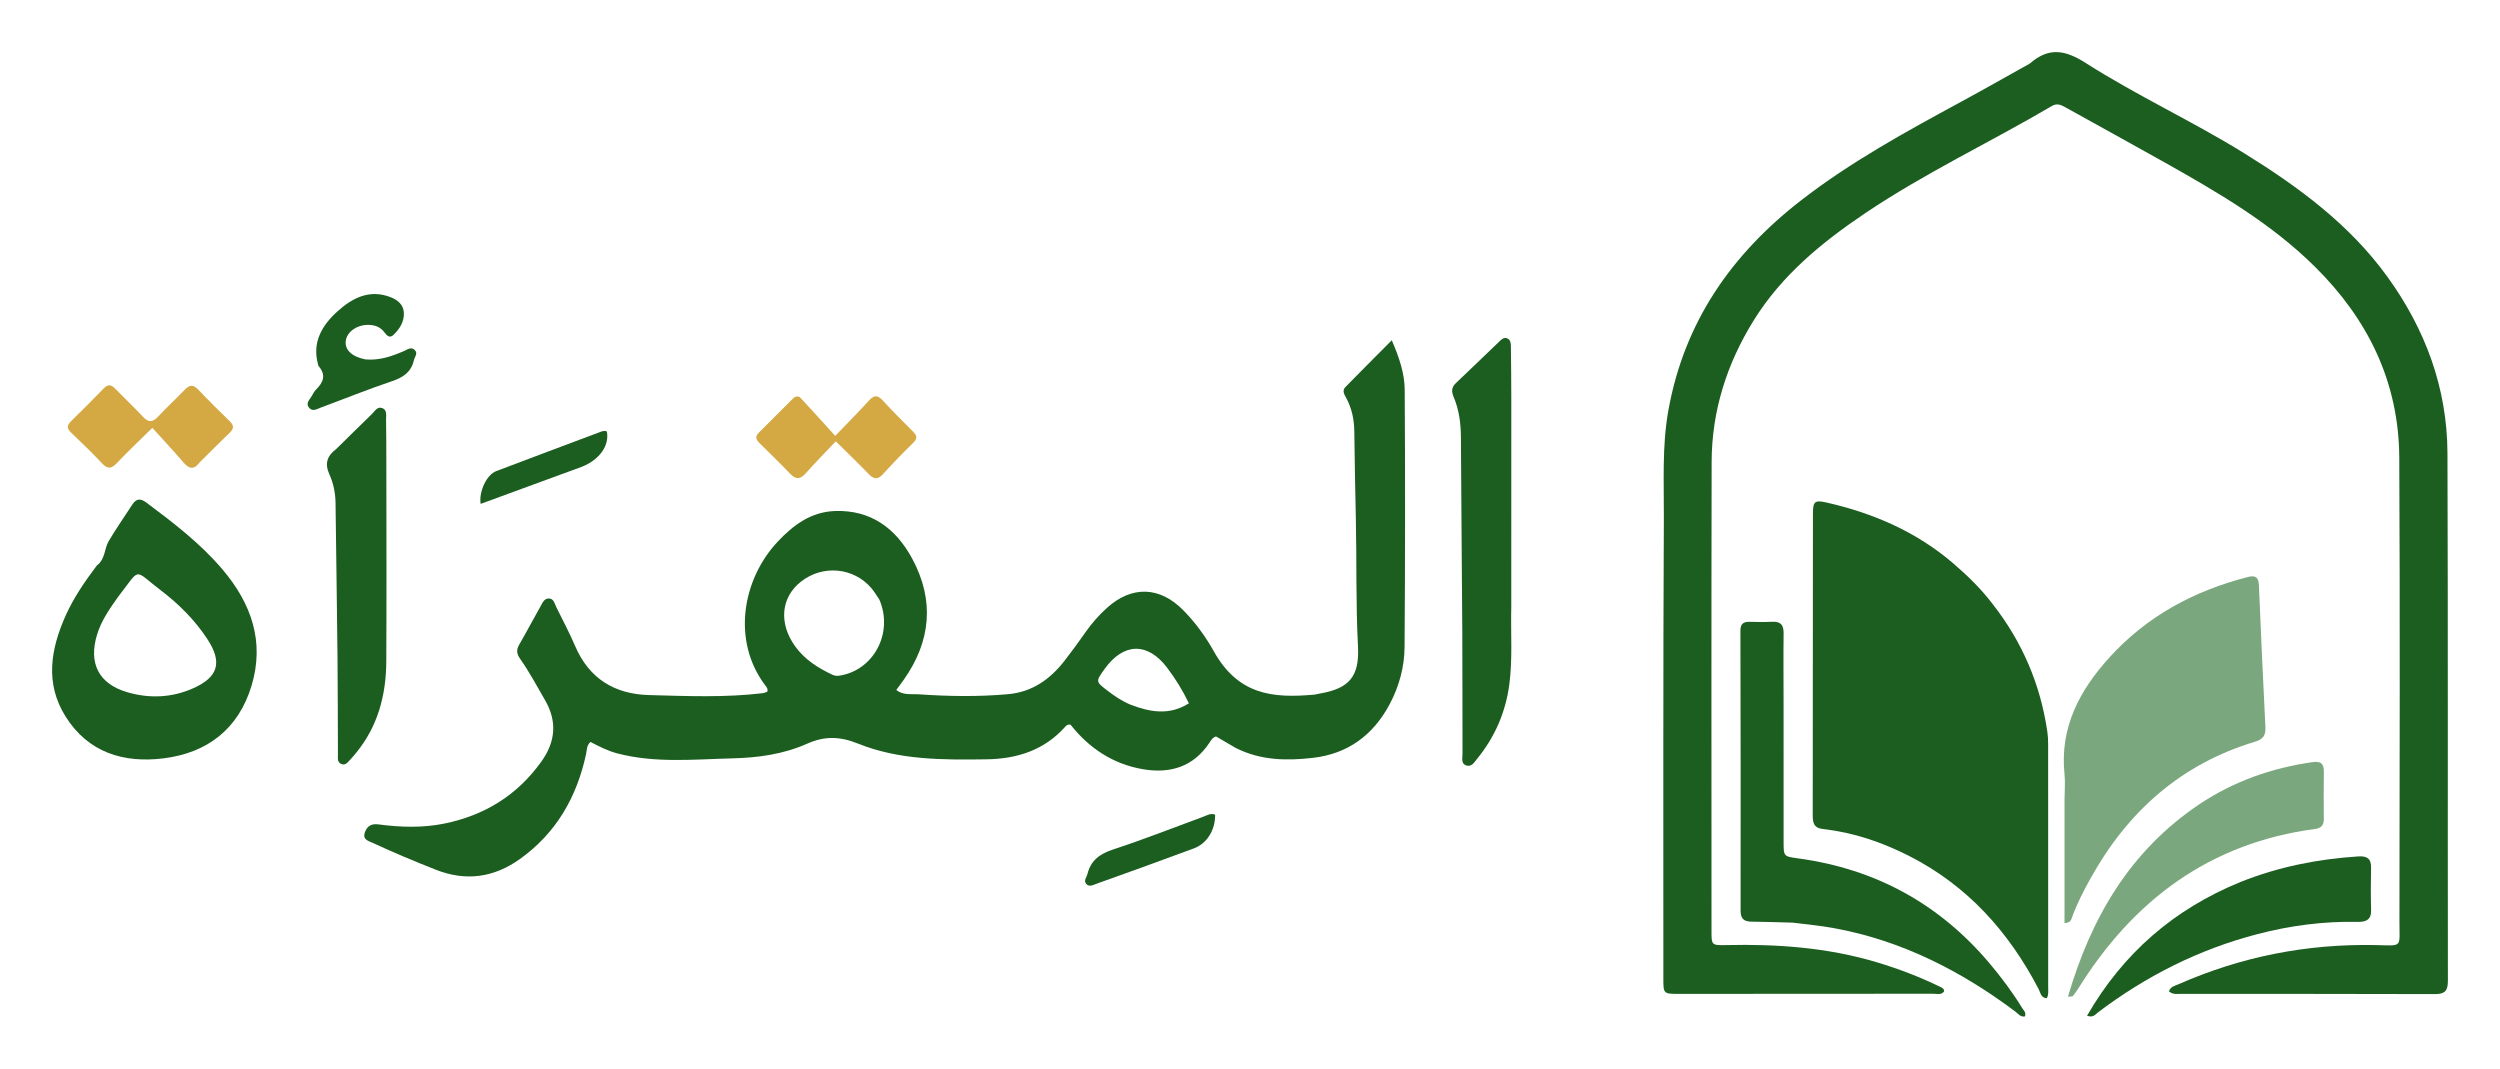
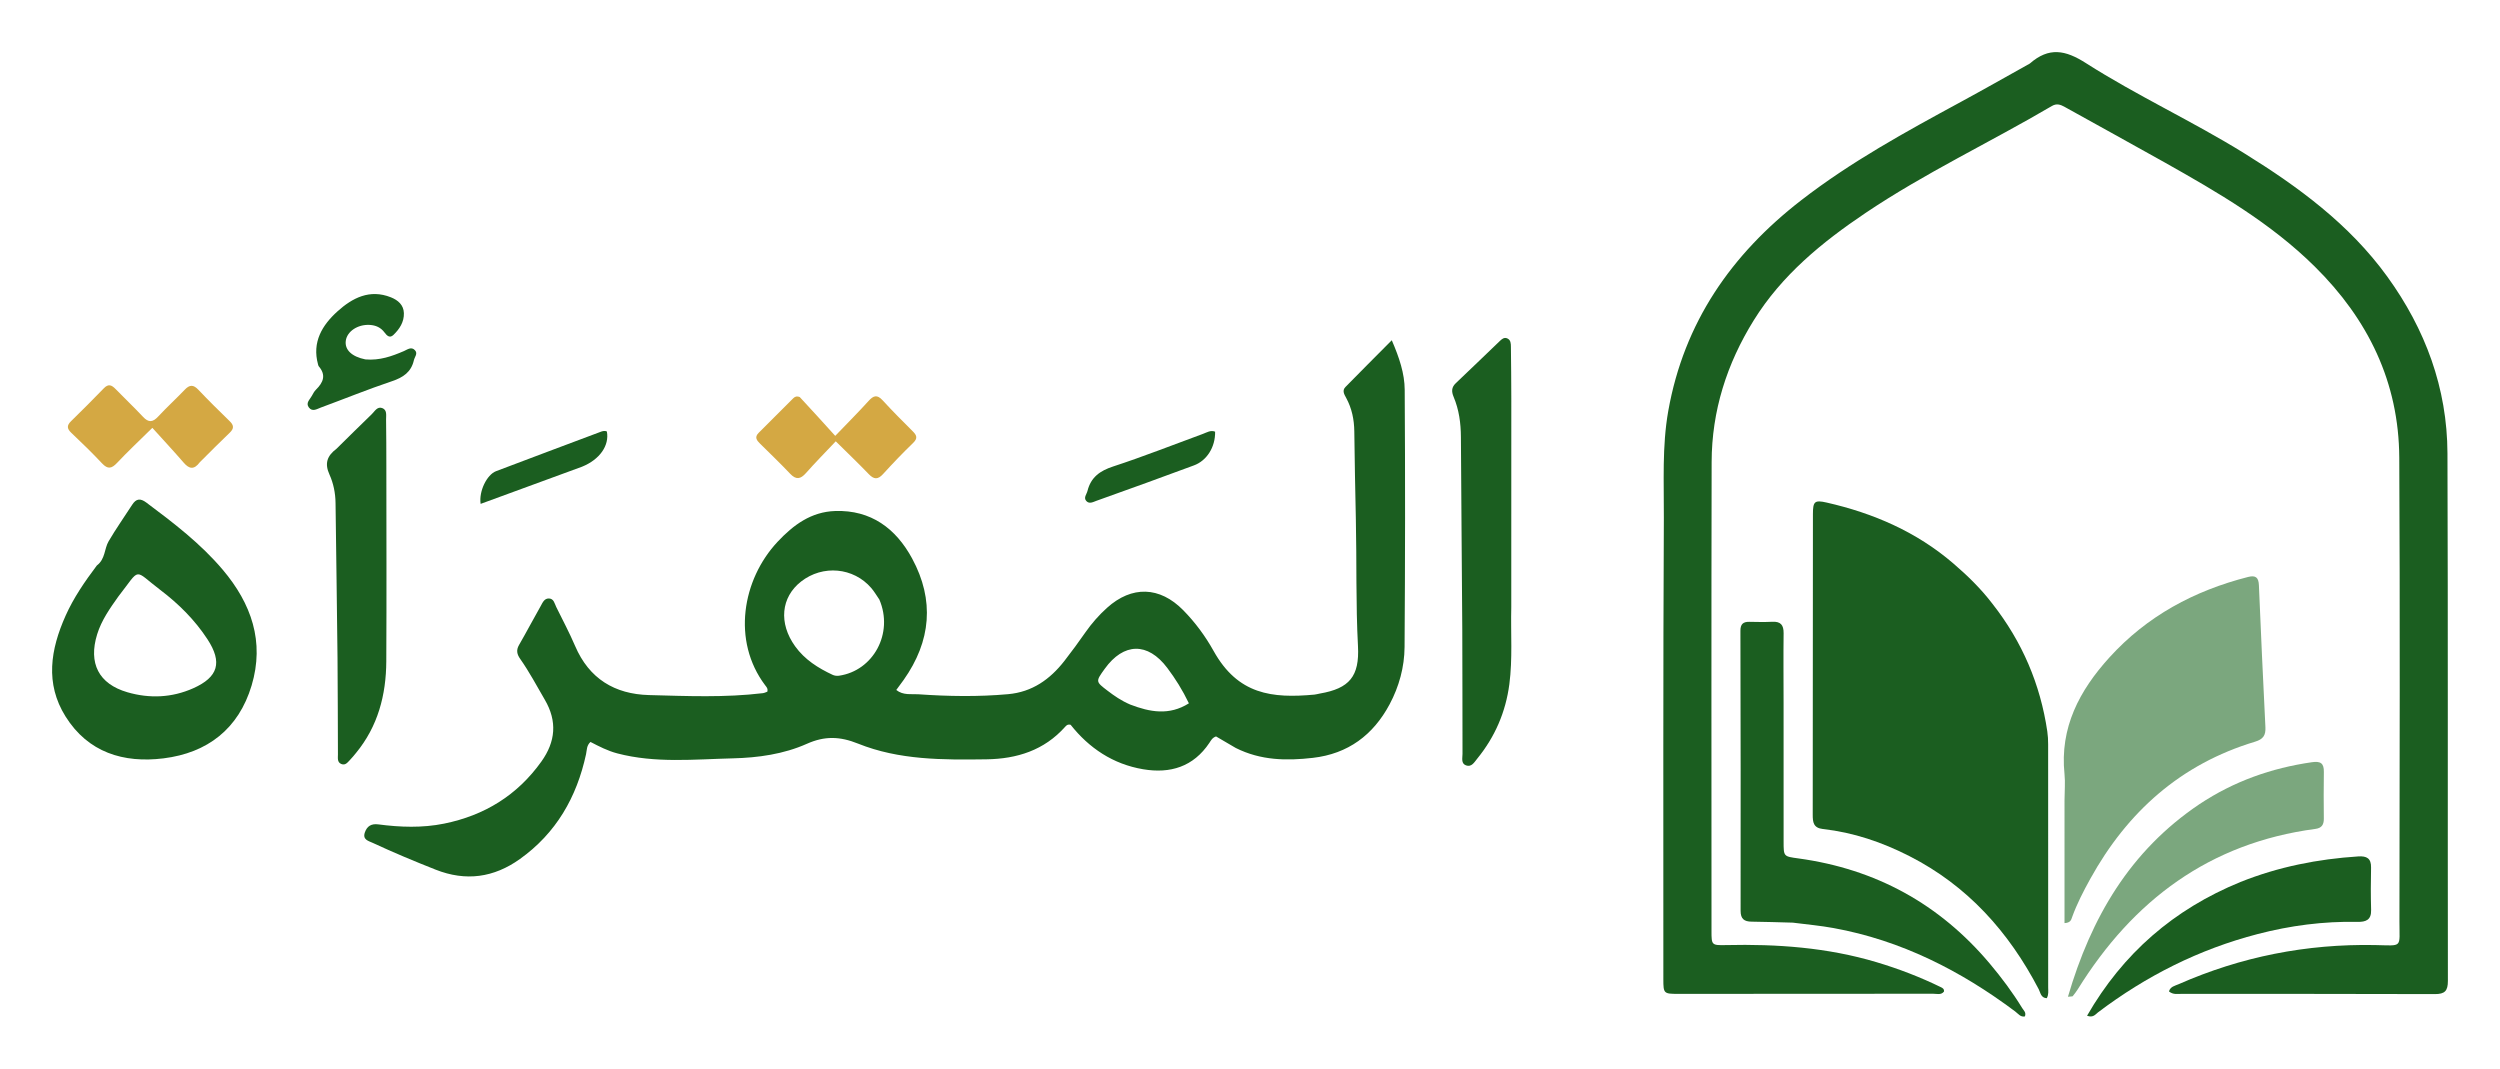
<svg xmlns="http://www.w3.org/2000/svg" viewBox="-24.00 -24.00 1151.42 492.20" width="1151.42" height="492.20">
  <g transform="translate(-80.15,-398.37)">
    <path fill="#1B5E20" d="M625.3,718.859 C621.979,716.931 618.992,715.175 616.22,713.546 C614.473,714.144 613.889,715.403 613.162,716.492 C605.777,727.547 595.135,730.769 582.647,728.663 C568.731,726.317 557.712,718.886 549.25,708.184 C547.862,707.848 547.27,708.499 546.729,709.106 C537.054,719.957 524.51,723.89 510.457,724.086 C490.416,724.367 470.247,724.462 451.34,716.854 C442.993,713.495 435.996,713.271 427.776,716.938 C417.066,721.717 405.324,723.358 393.634,723.642 C375.868,724.074 357.996,725.964 340.425,721.349 C336.055,720.202 332.074,718.15 328.109,716.082 C326.259,717.749 326.471,719.857 326.065,721.732 C321.785,741.533 312.296,758.082 295.606,770.007 C283.613,778.576 270.728,780.404 256.813,774.913 C247.046,771.058 237.372,767.015 227.857,762.589 C225.859,761.659 223.034,761.122 224.193,757.759 C225.202,754.835 227.193,753.637 230.368,754.053 C240.491,755.379 250.644,755.744 260.711,753.702 C279.278,749.935 294.388,740.662 305.485,725.127 C312.033,715.959 312.882,706.604 307.08,696.66 C303.386,690.33 299.961,683.841 295.737,677.839 C294.256,675.734 293.805,673.842 295.198,671.432 C298.615,665.522 301.777,659.464 305.159,653.532 C306.027,652.009 306.798,649.928 308.987,650.009 C311.254,650.093 311.549,652.334 312.328,653.918 C315.267,659.894 318.416,665.782 321.032,671.897 C327.475,686.957 339.259,694.083 355.093,694.499 C372.56,694.958 390.066,695.717 407.502,693.619 C408.269,693.526 408.999,693.128 409.57,692.932 C409.928,691.441 409.111,690.715 408.536,689.951 C393.175,669.511 397.981,641.324 414.262,623.919 C421.565,616.112 429.747,610.087 440.815,609.724 C457.333,609.182 468.773,617.797 476.232,631.564 C486.652,650.797 484.964,669.659 472.342,687.524 C471.299,689.001 470.202,690.441 468.946,692.149 C472.144,694.72 475.838,693.901 479.077,694.128 C492.863,695.094 506.673,695.327 520.475,694.086 C531.554,693.089 539.749,687.259 546.357,678.8 C549.74,674.469 552.975,670.017 556.126,665.515 C559.012,661.392 562.3,657.657 566.028,654.301 C577.416,644.049 590.278,644.413 601.09,655.395 C606.612,661.003 611.277,667.328 615.098,674.182 C626.301,694.278 641.977,696.087 661.567,694.282 C662.39,694.206 663.195,693.94 664.014,693.799 C677.671,691.46 682.328,685.88 681.591,671.949 C680.559,652.471 681.047,632.977 680.611,613.494 C680.309,600.007 680.071,586.519 679.9,573.03 C679.831,567.593 678.766,562.459 676.169,557.658 C675.298,556.049 674.166,554.292 675.813,552.612 C682.65,545.635 689.56,538.73 697.158,531.078 C700.622,539.089 703.062,546.398 703.111,553.906 C703.368,593.396 703.328,632.888 703.049,672.378 C702.984,681.589 700.526,690.577 696.155,698.759 C688.601,712.898 677.023,721.559 660.803,723.415 C648.725,724.797 636.838,724.652 625.3,718.859 M461.148,650.496 C459.917,648.722 458.831,646.825 457.431,645.197 C449.24,635.674 435.069,634.4 425.096,642.212 C415.839,649.465 414.689,661.375 422.374,672.052 C426.768,678.158 432.951,682.061 439.65,685.188 C440.498,685.584 441.608,685.721 442.541,685.588 C458.343,683.325 467.834,666.066 461.148,650.496 M576.692,698.867 C585.696,702.319 594.626,704.04 603.716,698.296 C600.732,692.078 597.453,686.9 593.771,682.003 C584.796,670.067 573.677,670.271 564.937,682.423 C560.717,688.291 560.726,688.28 566.302,692.525 C569.346,694.843 572.463,697.035 576.692,698.867 z" />
    <path fill="#1B5E20" d="M100.755,634.812 C104.698,631.85 104.157,627.121 106.168,623.68 C109.527,617.933 113.394,612.484 117,606.88 C118.83,604.036 120.715,603.717 123.547,605.834 C136.109,615.221 148.554,624.725 158.749,636.788 C171.919,652.369 178.081,669.91 172.034,690.088 C166.048,710.067 151.69,721.142 131.443,723.647 C113.079,725.919 96.734,720.967 86.336,704.358 C76.82,689.158 79.445,673.441 86.344,657.982 C90.036,649.71 95.127,642.3 100.755,634.812 M110.642,649.118 C106.774,654.554 102.914,660.014 100.909,666.472 C96.768,679.811 101.583,689.357 114.84,693.204 C125.04,696.164 135.306,695.737 145.119,691.375 C156.715,686.22 158.647,679.426 151.692,668.78 C145.887,659.894 138.43,652.491 130.033,646.12 C117.332,636.485 121.274,635.523 110.642,649.118 z" />
    <path fill="#1B5E20" d="M752.195,654 C751.903,666.14 752.836,677.803 751.32,689.422 C749.638,702.312 744.687,713.756 736.495,723.808 C735.169,725.435 733.901,727.826 731.342,726.878 C728.961,725.997 729.741,723.465 729.735,721.571 C729.668,702.586 729.737,683.6 729.631,664.616 C729.464,634.979 729.143,605.343 728.999,575.706 C728.968,569.289 728.133,563.083 725.646,557.168 C724.635,554.764 724.596,552.791 726.638,550.859 C733.411,544.452 740.099,537.955 746.836,531.51 C747.804,530.584 748.891,529.576 750.349,530.224 C751.985,530.951 752.011,532.597 752.028,534.094 C752.114,542.087 752.206,550.081 752.21,558.074 C752.222,589.883 752.203,621.691 752.195,654 z" />
    <path fill="#1B5E20" d="M211.088,581.096 C216.68,575.597 221.994,570.319 227.382,565.118 C228.749,563.799 229.914,561.449 232.222,562.329 C234.522,563.206 233.939,565.695 233.965,567.612 C234.063,574.768 234.086,581.925 234.09,589.082 C234.107,619.04 234.228,648.999 234.065,678.957 C233.98,694.477 230.207,708.94 220.07,721.21 C219.223,722.236 218.398,723.288 217.468,724.234 C216.333,725.388 215.268,727.072 213.31,726.231 C211.377,725.401 211.8,723.434 211.791,721.834 C211.706,707.022 211.753,692.209 211.601,677.398 C211.358,653.606 210.982,629.815 210.69,606.024 C210.634,601.46 209.72,596.963 207.893,592.931 C205.626,587.927 206.681,584.402 211.088,581.096 z" />
    <path fill="#D4A843" d="M148.177,587.268 C145.508,590.856 143.283,590.382 140.763,587.47 C136.203,582.2 131.449,577.098 126.32,571.42 C120.101,577.553 114.911,582.407 110.052,587.572 C107.57,590.21 105.806,590.608 103.173,587.803 C98.621,582.954 93.845,578.307 89.011,573.737 C86.984,571.82 86.831,570.353 88.847,568.382 C93.962,563.381 99.028,558.326 103.995,553.179 C106.112,550.984 107.628,551.736 109.395,553.558 C113.565,557.857 117.931,561.969 122.016,566.344 C124.56,569.069 126.498,568.905 128.976,566.237 C132.936,561.973 137.25,558.04 141.269,553.828 C143.484,551.506 145.218,551.463 147.472,553.837 C152.168,558.782 157.018,563.585 161.917,568.33 C163.909,570.258 163.996,571.731 161.931,573.69 C157.345,578.04 152.923,582.562 148.177,587.268 z" />
    <path fill="#D4A843" d="M424.502,557.252 C429.946,563.094 435.069,568.755 440.828,575.118 C446.814,568.886 451.628,564.09 456.173,559.051 C458.421,556.558 460.105,555.967 462.621,558.706 C467.125,563.609 471.836,568.327 476.55,573.032 C478.389,574.867 478.919,576.234 476.715,578.362 C471.926,582.984 467.316,587.805 462.834,592.727 C460.447,595.348 458.645,595.206 456.27,592.734 C451.575,587.847 446.67,583.162 441.075,577.625 C436.196,582.793 431.64,587.391 427.363,592.234 C424.82,595.113 422.779,595.437 420.021,592.517 C415.563,587.797 410.86,583.31 406.246,578.739 C404.714,577.221 403.496,575.768 405.574,573.714 C410.902,568.446 416.172,563.119 421.472,557.823 C422.222,557.075 423.1,556.679 424.502,557.252 z" />
    <path fill="#1B5E20" d="M224.423,539.899 C231.05,540.48 236.648,538.442 242.203,536.056 C243.757,535.388 245.556,533.877 247.241,535.647 C248.721,537.202 247.131,538.712 246.781,540.257 C245.531,545.761 241.833,548.21 236.653,549.95 C225.618,553.655 214.821,558.063 203.892,562.087 C202.141,562.731 200.035,564.196 198.41,562.043 C196.811,559.925 198.897,558.365 199.773,556.693 C200.311,555.667 200.901,554.597 201.714,553.797 C205.039,550.525 206.45,547.118 202.961,543.08 C202.758,542.845 202.701,542.47 202.614,542.15 C199.819,531.911 204.538,524.133 211.572,517.782 C218.438,511.583 226.426,507.411 236.185,511.303 C239.458,512.608 242.051,514.815 242.169,518.585 C242.297,522.649 240.171,525.926 237.341,528.637 C235.642,530.265 234.332,528.971 233.263,527.52 C231.56,525.207 229.228,524.17 226.404,524.011 C220.927,523.702 215.957,526.997 215.403,531.36 C214.885,535.444 218.091,538.618 224.423,539.899 z" />
-     <path fill="#1B5E20" d="M584.057,773.171 C576.171,776.01 568.655,778.727 561.13,781.417 C559.595,781.965 557.861,783.02 556.48,781.516 C555.079,779.99 556.62,778.424 557.005,776.881 C558.571,770.592 562.71,767.6 568.855,765.595 C582.778,761.052 596.414,755.631 610.176,750.596 C611.975,749.937 613.738,748.752 615.792,749.574 C615.925,756.741 611.913,762.971 605.995,765.121 C598.796,767.735 591.614,770.397 584.057,773.171 z" />
+     <path fill="#1B5E20" d="M584.057,596.781 C576.171,599.62 568.655,602.337 561.13,605.027 C559.595,605.575 557.861,606.63 556.48,605.126 C555.079,603.6 556.62,602.034 557.005,600.491 C558.571,594.202 562.71,591.21 568.855,589.205 C582.778,584.662 596.414,579.241 610.176,574.206 C611.975,573.547 613.738,572.362 615.792,573.184 C615.925,580.351 611.913,586.581 605.995,588.731 C598.796,591.345 591.614,594.007 584.057,596.781 z" />
    <path fill="#1B5E20" d="M324.198,589.326 C308.434,595.095 293.037,600.744 277.51,606.441 C276.637,600.636 280.379,592.99 284.626,591.377 C300.499,585.349 316.405,579.408 332.298,573.434 C333.391,573.023 334.475,572.546 335.66,573.11 C336.86,579.547 332.404,586.013 324.198,589.326 z" />
  </g>
  <g transform="translate(500.08,-52.45)">
    <path fill="#1B5E20" d="M410.776,57.726 C419.608,49.999 427.18,51.486 436.603,57.503 C460.184,72.558 485.747,84.284 509.552,99.044 C534.471,114.496 557.957,131.714 575.388,155.79 C592.947,180.042 603.036,207.148 603.142,237.235 C603.426,318.233 603.217,399.233 603.338,480.232 C603.345,484.813 601.94,486.314 597.351,486.298 C558.518,486.161 519.685,486.228 480.852,486.185 C478.936,486.183 476.849,486.689 474.877,485.067 C475.509,482.824 477.645,482.48 479.309,481.747 C508.092,469.067 538.192,463.13 569.663,463.712 C582.776,463.954 581.006,465.31 581.024,452.779 C581.124,381.613 581.311,310.446 580.949,239.282 C580.772,204.507 566.618,175.534 542.022,151.214 C521.725,131.144 497.391,117.054 472.835,103.225 C457.591,94.64 442.223,86.277 426.948,77.747 C424.929,76.62 423.193,75.953 420.939,77.277 C392.509,93.987 362.571,108.077 335.144,126.52 C315.106,139.995 296.586,155.126 283.627,176 C271.223,195.982 264.3,217.696 264.246,241.251 C264.082,313.25 264.178,385.25 264.182,457.249 C264.182,463.73 264.216,463.876 270.954,463.724 C294.384,463.194 317.535,464.843 340.149,471.59 C350.398,474.648 360.318,478.461 369.914,483.151 C370.646,483.509 371.391,483.951 371.266,485.112 C369.957,486.85 367.971,486.131 366.263,486.133 C327.096,486.187 287.93,486.197 248.764,486.197 C242.207,486.197 242.005,486.011 242.007,479.477 C242.025,408.644 241.872,337.811 242.236,266.98 C242.32,250.551 241.367,234.039 244.283,217.658 C251.524,176.977 273.298,145.615 305.477,120.696 C328.378,102.96 353.661,89.142 379.009,75.396 C389.552,69.678 399.979,63.743 410.776,57.726z" />
    <path fill="#1B5E20" d="M393.546,306.493 C407.333,324.053 415.633,343.595 418.84,365.307 C419.131,367.273 419.229,369.284 419.23,371.275 C419.257,408.588 419.26,445.9 419.248,483.213 C419.248,484.827 419.544,486.515 418.595,488.192 C415.85,488.052 415.705,485.627 414.885,484.054 C401.137,457.668 382.124,436.405 355.311,422.739 C342.764,416.344 329.573,411.846 315.527,410.275 C311.116,409.782 310.797,407.175 310.803,403.669 C310.876,357.528 310.875,311.386 310.895,265.245 C310.897,259.424 311.631,258.641 317.219,259.912 C338.797,264.824 358.648,273.413 375.589,287.984 C382.037,293.53 388.144,299.425 393.546,306.493 z" />
    <path fill="#7BA77E" d="M426.771,397 C426.79,392.668 427.161,388.801 426.768,385.012 C424.543,363.552 433.66,346.453 447.44,331.265 C464.758,312.177 486.485,300.515 511.284,294.187 C514.86,293.275 516.15,294.454 516.3,298.001 C517.226,319.787 518.194,341.571 519.297,363.348 C519.489,367.129 518.278,368.921 514.506,370.057 C480.312,380.358 455.716,402.333 438.635,433.221 C435.496,438.897 432.503,444.674 430.283,450.806 C429.86,451.977 429.635,453.471 426.77,453.603 C426.77,434.857 426.77,416.178 426.771,397 z" />
    <path fill="#1B5E20" d="M301.628,453.392 C294.998,453.22 288.838,452.999 282.676,452.938 C279.24,452.903 277.582,451.703 277.588,447.921 C277.645,404.944 277.608,361.966 277.5,318.989 C277.492,315.869 278.759,314.798 281.628,314.844 C285.126,314.901 288.632,315.006 292.12,314.82 C296.017,314.611 297.441,316.267 297.394,320.116 C297.26,330.941 297.376,341.77 297.38,352.597 C297.39,373.753 297.394,394.909 297.392,416.064 C297.391,423.011 297.398,422.874 304.266,423.818 C339.78,428.694 369.167,444.752 392.297,472.204 C397.781,478.713 402.855,485.508 407.298,492.766 C407.95,493.832 409.217,494.72 408.531,496.581 C406.488,497.006 405.383,495.288 404.037,494.282 C378.902,475.483 351.525,461.546 320.382,455.881 C314.337,454.782 308.194,454.219 301.628,453.392 z" />
    <path fill="#7BA77E" d="M488.895,398.835 C504.871,388.231 522.135,382.179 540.708,379.502 C544.678,378.93 546.29,379.933 546.214,384.003 C546.082,391.162 546.139,398.326 546.201,405.488 C546.225,408.238 545.258,409.83 542.32,410.22 C493.596,416.672 458.319,443.076 432.886,484.065 C432.194,485.181 431.377,486.224 430.553,487.249 C430.411,487.426 429.943,487.341 428.349,487.522 C439.028,451.075 456.835,420.397 488.895,398.835 z" />
    <path fill="#1B5E20" d="M507.777,434.677 C525.449,427.613 543.488,424.107 562.039,422.888 C565.931,422.633 568.052,423.749 567.956,428.056 C567.81,434.548 567.795,441.05 567.981,447.54 C568.115,452.193 565.531,453.115 561.656,453.037 C546.085,452.723 530.792,454.726 515.727,458.642 C488.762,465.652 464.391,477.926 442.215,494.698 C440.99,495.624 440.006,497.328 437.151,496.263 C453.684,467.567 477.049,447.249 507.777,434.677 z" />
  </g>
</svg>
